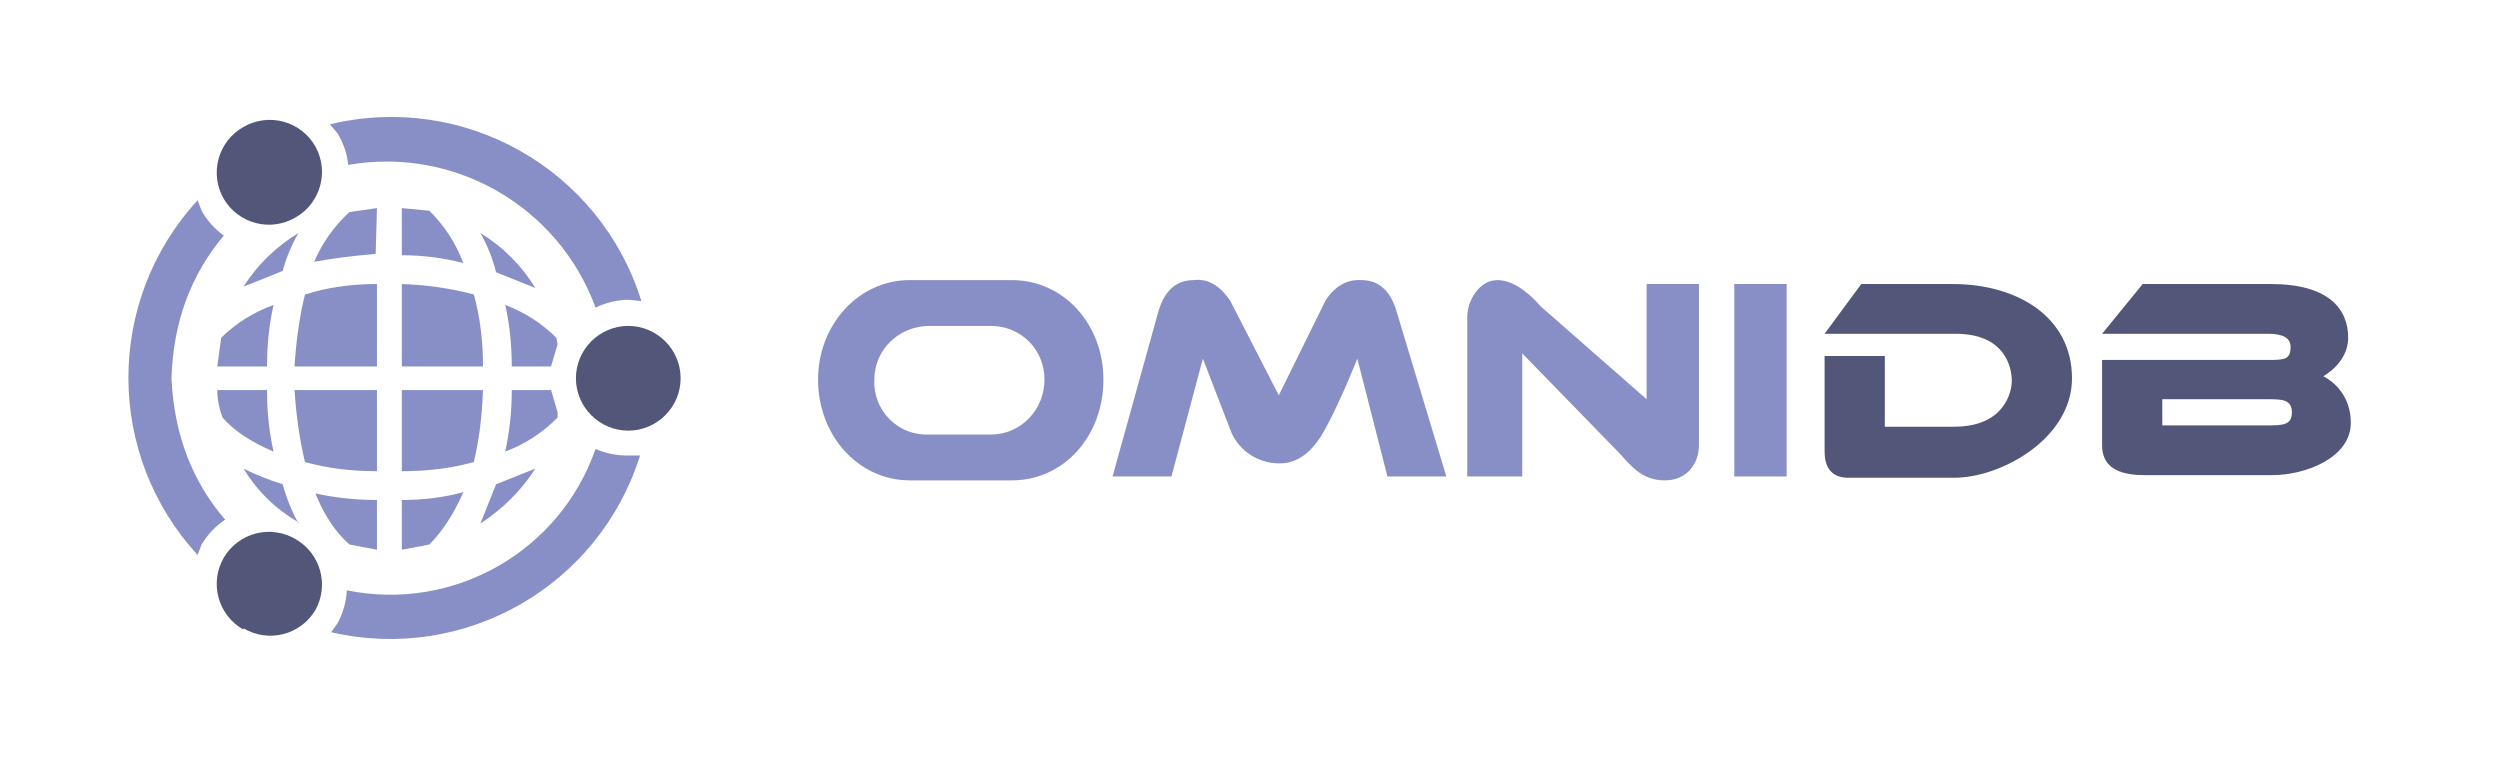
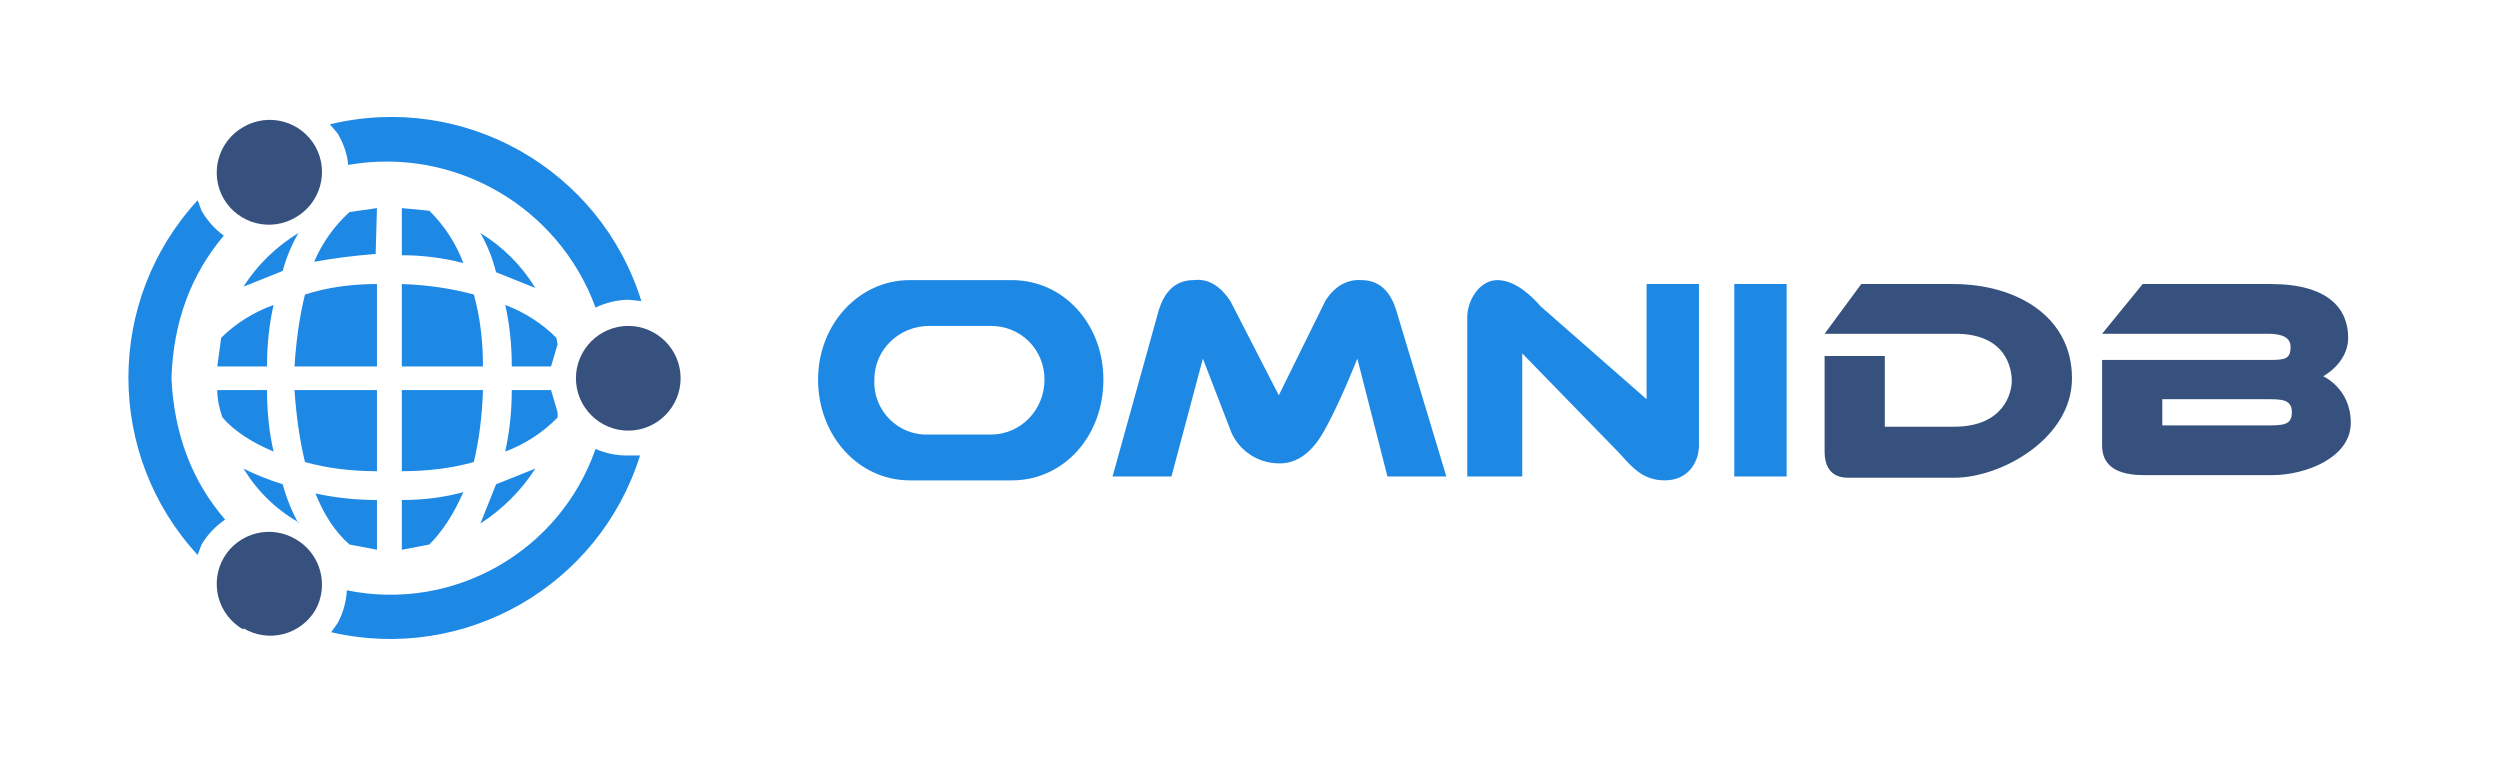
<svg xmlns="http://www.w3.org/2000/svg" fill="none" viewBox="0 0 191 58">
-   <path fill="#878fc6" d="M77.3 21.4h-7.8c-3.9 0-7 3.4-7 7.6 0 4.3 3.1 7.7 7 7.7h7.8c4 0 7-3.4 7-7.7 0-4.2-3-7.6-7-7.6m-1.5 11.8H71a4 4 0 0 1-4.2-4.2c0-2.3 1.9-4.1 4.2-4.1h4.7c2.3 0 4.1 1.8 4.1 4.1s-1.8 4.2-4.1 4.2m31-9.4q-.7-2.4-2.7-2.4-1.6-.1-2.7 1.5l-3.6 7.3L94 23q-1.2-1.8-2.8-1.6-2 0-2.7 2.4L85 36.4h4.5l2.4-9 2.2 5.7a4 4 0 0 0 3.5 2.3q2 .1 3.4-2.2c1.2-2 2.7-5.8 2.7-5.8l2.3 9h4.5zm5.4 12.6V24.2c0-1.2.9-2.8 2.3-2.8s2.7 1.3 3.3 2l8.1 7.1v-8.8h4V34c0 1.4-.9 2.7-2.6 2.7s-2.5-1-3.5-2.1l-7.4-7.6v9.4zm24.4-14.7h-4v14.7h4z" />
-   <path fill="#525678" d="M139.4 27.2v7.3c0 .9.3 2 1.8 2h8.1c3.6 0 9-3 9-7.6 0-4.7-4.2-7.2-9.1-7.2h-7l-2.8 3.8h10c3.9 0 4.3 2.7 4.3 3.6s-.6 3.5-4.4 3.5H144v-5.4zm38 1.6s2-1 2-3c0-2.2-1.5-4.1-5.9-4.1h-9.8l-3.1 3.8h12.7q1.7 0 1.7 1c0 1-.5 1-1.8 1h-12.6V34c0 1 .4 2.3 3.2 2.3h9.8c2.5 0 6-1.3 6-4s-2.2-3.6-2.2-3.6m-4.2 3.8h-8v-2h8c1.1 0 1.9 0 1.9 1s-.7 1-2 1" />
-   <g fill="#878fc6">
+   <path fill="#1e88e5" d="M77.3 21.4h-7.8c-3.9 0-7 3.4-7 7.6 0 4.3 3.1 7.7 7 7.7h7.8c4 0 7-3.4 7-7.7 0-4.2-3-7.6-7-7.6m-1.5 11.8H71a4 4 0 0 1-4.2-4.2c0-2.3 1.9-4.1 4.2-4.1h4.7c2.3 0 4.1 1.8 4.1 4.1s-1.8 4.2-4.1 4.2m31-9.4q-.7-2.4-2.7-2.4-1.6-.1-2.7 1.5l-3.6 7.3L94 23q-1.2-1.8-2.8-1.6-2 0-2.7 2.4L85 36.4h4.5l2.4-9 2.2 5.7a4 4 0 0 0 3.5 2.3q2 .1 3.4-2.2c1.2-2 2.7-5.8 2.7-5.8l2.3 9h4.5zm5.4 12.6V24.2c0-1.2.9-2.8 2.3-2.8s2.7 1.3 3.3 2l8.1 7.1v-8.8h4V34c0 1.4-.9 2.7-2.6 2.7s-2.5-1-3.5-2.1l-7.4-7.6v9.4zm24.4-14.7h-4v14.7h4z" />
+   <path fill="#37517e" d="M139.4 27.2v7.3c0 .9.3 2 1.8 2h8.1c3.6 0 9-3 9-7.6 0-4.7-4.2-7.2-9.1-7.2h-7l-2.8 3.8h10c3.9 0 4.3 2.7 4.3 3.6s-.6 3.5-4.4 3.5H144v-5.4zm38 1.6s2-1 2-3c0-2.2-1.5-4.1-5.9-4.1h-9.8l-3.1 3.8h12.7q1.7 0 1.7 1c0 1-.5 1-1.8 1h-12.6V34c0 1 .4 2.3 3.2 2.3h9.8c2.5 0 6-1.3 6-4s-2.2-3.6-2.2-3.6m-4.2 3.8h-8v-2h8c1.1 0 1.9 0 1.9 1s-.7 1-2 1" />
+   <g fill="#1e88e5">
    <path d="M40.9 22q-1.6-2.6-4.2-4.2.8 1.4 1.2 3zm-10.2-6.1v3.6q2.4 0 4.7.6a11 11 0 0 0-2.6-4zm10.2 19.9-3 1.2-1.2 3q2.6-1.7 4.2-4.2m1.7-4.3-.5-1.7h-3q0 2.4-.5 4.7a11 11 0 0 0 4-2.6zm-.1-5.7a11 11 0 0 0-3.9-2.5q.5 2.2.5 4.7h3l.5-1.7zm-5.5 4h-6.3V36q3 0 5.5-.7.6-2.5.7-5.5M30.7 28h6.2q0-3-.7-5.5-2.6-.7-5.5-.8zm0 14 2.1-.4q1.5-1.5 2.6-4-2.2.6-4.7.6zm-9.8-7.5q-.5-2.2-.5-4.7h-3.8q0 1 .4 2.1 1.3 1.5 3.9 2.6m7.9-18.6-2.1.3A11 11 0 0 0 24 20q2.2-.4 4.7-.6zm0 5.8q-3 0-5.5.8-.6 2.4-.8 5.5h6.3zm-6-3.9q-2.6 1.6-4.2 4.1l3-1.2q.4-1.5 1.2-2.9m6 24.2v-3.8q-2.4 0-4.7-.5 1 2.5 2.6 3.9zM16.6 28h3.8q0-2.5.5-4.7a11 11 0 0 0-4 2.5zm6.2 12q-.8-1.5-1.2-3-1.6-.5-3-1.2 1.6 2.6 4.2 4.1m6-10.1h-6.3q.2 3 .8 5.5 2.5.7 5.5.7z" />
    <path d="M25.8 10.2q.7 1.2.8 2.4a17 17 0 0 1 18.9 10.9 6 6 0 0 1 2.5-.6l1 .1A20 20 0 0 0 25.2 9.5zM15.4 41.6a6 6 0 0 1 1.8-1.9q-3.8-4.4-4.1-10.8.2-6.4 4-10.9a6 6 0 0 1-1.7-1.9l-.3-.8a20 20 0 0 0 0 27.1zM48 34.8a6 6 0 0 1-2.5-.5 16.6 16.6 0 0 1-19 10.8 6 6 0 0 1-.7 2.5l-.5.7a20 20 0 0 0 23.6-13.5z" />
  </g>
-   <path fill="#525678" d="M52 28.9c0-2.2-1.8-4-4-4s-4 1.8-4 4 1.8 4 4 4 4-1.8 4-4M18.6 9.7a4 4 0 0 0-1.5 5.5 4 4 0 0 0 5.5 1.4 4 4 0 0 0 1.5-5.4 4 4 0 0 0-5.5-1.5m0 38.3a4 4 0 0 0 5.5-1.4 4 4 0 0 0-1.5-5.4 4 4 0 0 0-5.5 1.4 4 4 0 0 0 1.5 5.5" />
+   <path fill="#37517e" d="M52 28.9c0-2.2-1.8-4-4-4s-4 1.8-4 4 1.8 4 4 4 4-1.8 4-4M18.6 9.7a4 4 0 0 0-1.5 5.5 4 4 0 0 0 5.5 1.4 4 4 0 0 0 1.5-5.4 4 4 0 0 0-5.5-1.5m0 38.3a4 4 0 0 0 5.5-1.4 4 4 0 0 0-1.5-5.4 4 4 0 0 0-5.5 1.4 4 4 0 0 0 1.5 5.5" />
</svg>
